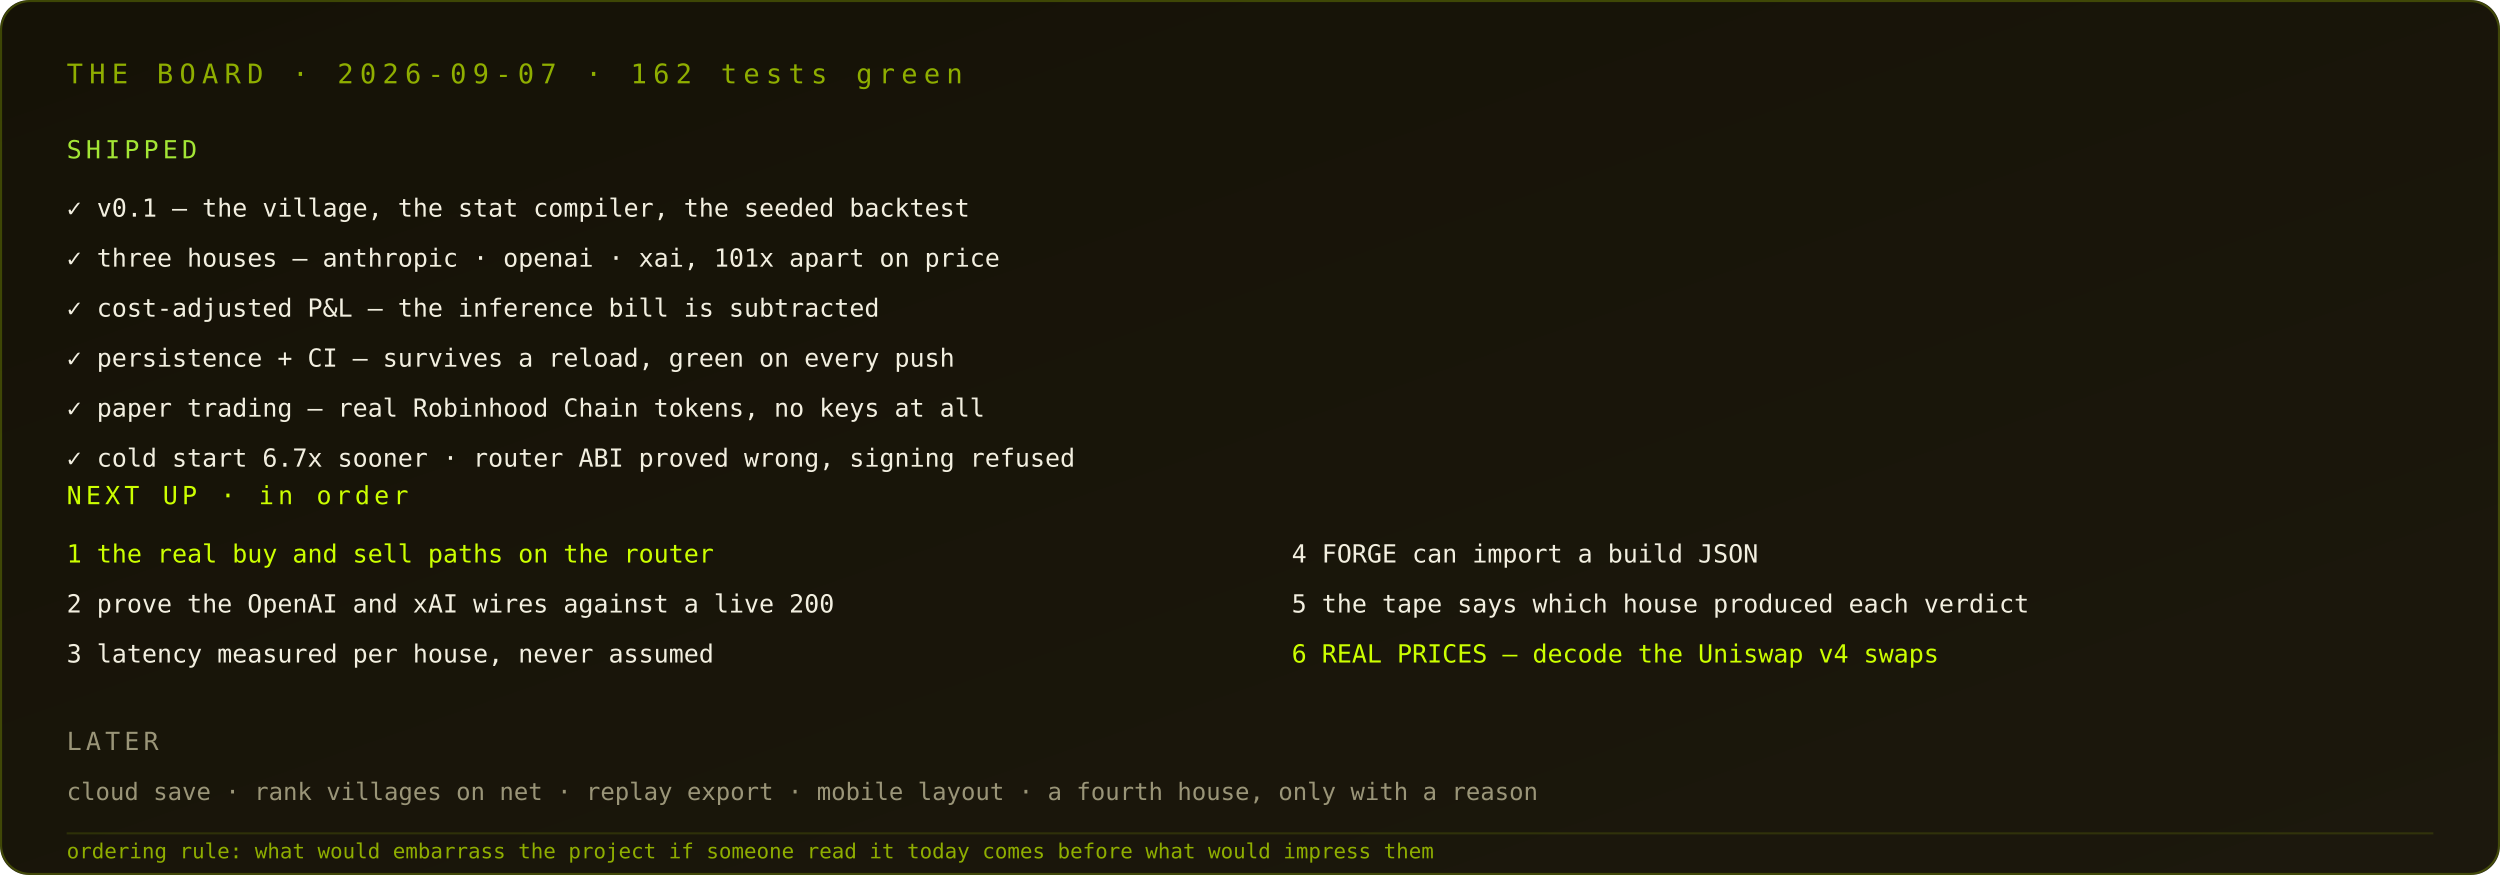
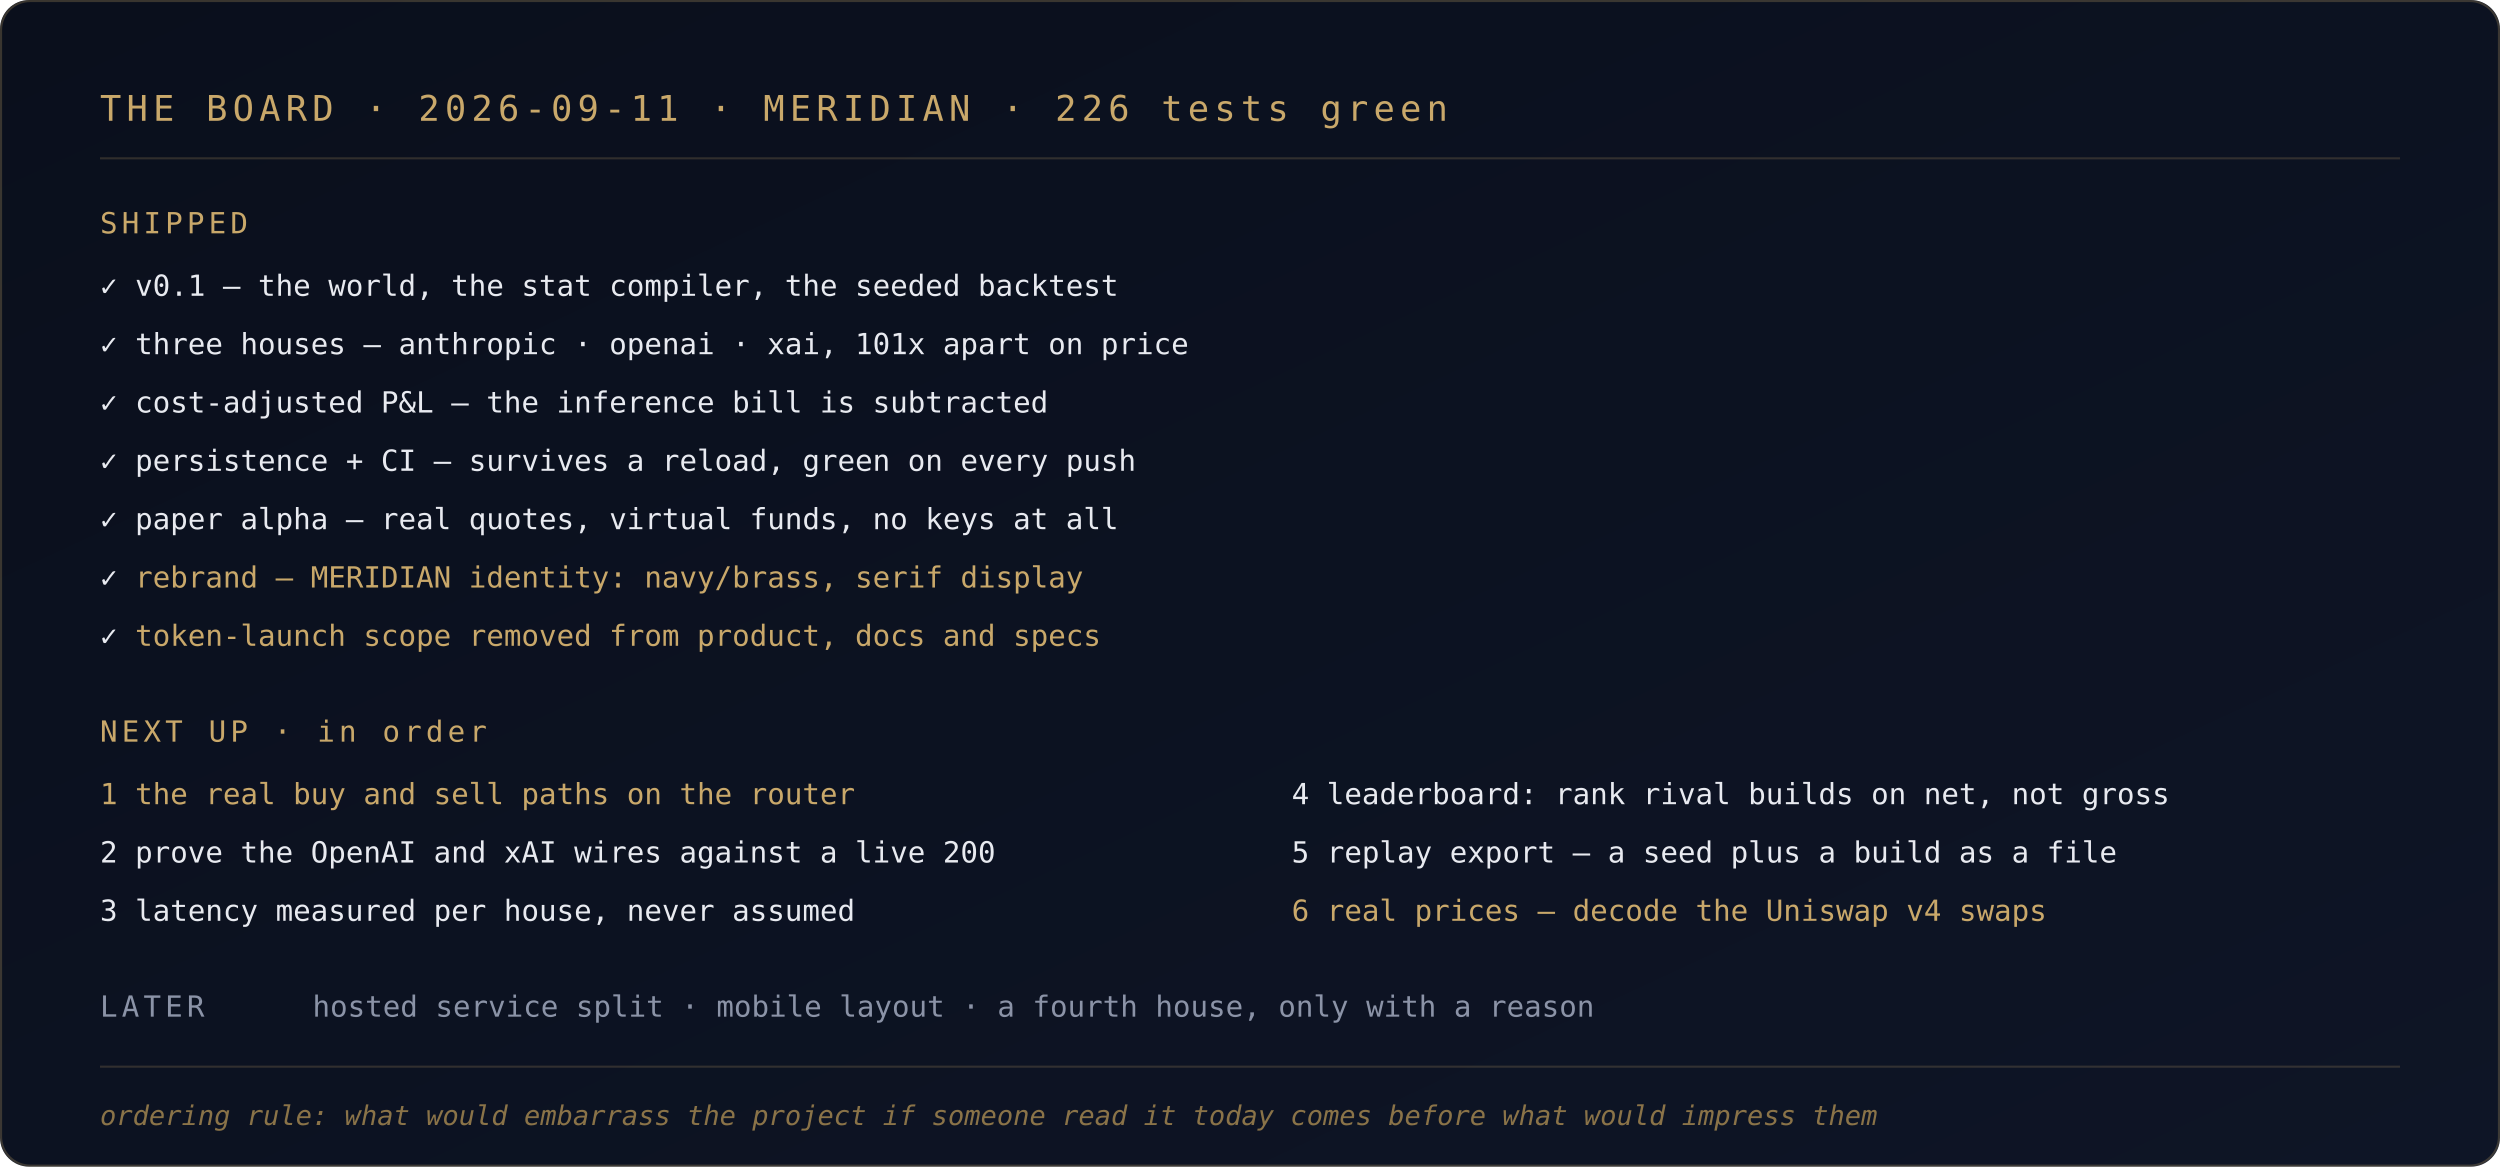
- <svg xmlns="http://www.w3.org/2000/svg" width="1200" height="420" viewBox="0 0 1200 420" role="img" aria-label="Roadmap board: shipped, next up and later">
+ <svg xmlns="http://www.w3.org/2000/svg" width="1200" height="560" viewBox="0 0 1200 560" role="img" aria-label="MERIDIAN roadmap board: shipped and next up">
  <defs>
-     <linearGradient id="bg2" x1="0" y1="0" x2="1" y2="1">
-       <stop offset="0" stop-color="#151206" />
-       <stop offset="1" stop-color="#1C180D" />
+     <linearGradient id="bg" x1="0" y1="0" x2="1" y2="1">
+       <stop offset="0" stop-color="#0a0f1c" />
+       <stop offset="1" stop-color="#0e1526" />
    </linearGradient>
  </defs>
-   <rect width="1200" height="420" rx="14" fill="url(#bg2)" />
-   <rect x="0.5" y="0.5" width="1199" height="419" rx="14" fill="none" stroke="#CCFF00" stroke-opacity="0.22" />
+   <rect width="1200" height="560" rx="14" fill="url(#bg)" />
+   <rect x="0.5" y="0.5" width="1199" height="559" rx="14" fill="none" stroke="#c9a86a" stroke-opacity="0.25" />
  <g font-family="ui-monospace, SFMono-Regular, Menlo, Consolas, monospace">
-     <text x="32" y="40" fill="#8fae00" font-size="13" letter-spacing="3">THE BOARD · 2026-09-07 · 162 tests green</text>
-     <text x="32" y="76" fill="#a3e635" font-size="12" letter-spacing="2">SHIPPED</text>
-     <g font-size="12" fill="#F2EFE0">
-       <text x="32" y="104">✓  v0.1 — the village, the stat compiler, the seeded backtest</text>
-       <text x="32" y="128">✓  three houses — anthropic · openai · xai, 101x apart on price</text>
-       <text x="32" y="152">✓  cost-adjusted P&amp;L — the inference bill is subtracted</text>
-       <text x="32" y="176">✓  persistence + CI — survives a reload, green on every push</text>
-       <text x="32" y="200">✓  paper trading — real Robinhood Chain tokens, no keys at all</text>
-       <text x="32" y="224">✓  cold start 6.7x sooner · router ABI proved wrong, signing refused</text>
+     <text x="48" y="58" fill="#c9a86a" font-size="17" letter-spacing="2.5">THE BOARD · 2026-09-11 · MERIDIAN · 226 tests green</text>
+     <line x1="48" y1="76" x2="1152" y2="76" stroke="#c9a86a" stroke-opacity="0.2" />
+     <text x="48" y="112" fill="#c9a86a" font-size="14" letter-spacing="2">SHIPPED</text>
+     <g font-size="14" fill="#e8eaf0">
+       <text x="48" y="142">✓ v0.1 — the world, the stat compiler, the seeded backtest</text>
+       <text x="48" y="170">✓ three houses — anthropic · openai · xai, 101x apart on price</text>
+       <text x="48" y="198">✓ cost-adjusted P&amp;L — the inference bill is subtracted</text>
+       <text x="48" y="226">✓ persistence + CI — survives a reload, green on every push</text>
+       <text x="48" y="254">✓ paper alpha — real quotes, virtual funds, no keys at all</text>
+       <text x="48" y="282">✓ <tspan fill="#c9a86a">rebrand — MERIDIAN identity: navy/brass, serif display</tspan>
+       </text>
+       <text x="48" y="310">✓ <tspan fill="#c9a86a">token-launch scope removed from product, docs and specs</tspan>
+       </text>
    </g>
-     <text x="32" y="242" fill="#CCFF00" font-size="12" letter-spacing="2">NEXT UP · in order</text>
-     <g font-size="12" fill="#F2EFE0">
-       <text x="32" y="270" fill="#CCFF00">1  the real buy and sell paths on the router</text>
-       <text x="32" y="294">2  prove the OpenAI and xAI wires against a live 200</text>
-       <text x="32" y="318">3  latency measured per house, never assumed</text>
-       <text x="620" y="270">4  FORGE can import a build JSON</text>
-       <text x="620" y="294">5  the tape says which house produced each verdict</text>
-       <text x="620" y="318" fill="#CCFF00">6  REAL PRICES — decode the Uniswap v4 swaps</text>
+     <text x="48" y="356" fill="#c9a86a" font-size="14" letter-spacing="2">NEXT UP · in order</text>
+     <g font-size="14">
+       <text x="48" y="386" fill="#c9a86a">1 the real buy and sell paths on the router</text>
+       <text x="48" y="414" fill="#e8eaf0">2 prove the OpenAI and xAI wires against a live 200</text>
+       <text x="48" y="442" fill="#e8eaf0">3 latency measured per house, never assumed</text>
+       <text x="620" y="386" fill="#e8eaf0">4 leaderboard: rank rival builds on net, not gross</text>
+       <text x="620" y="414" fill="#e8eaf0">5 replay export — a seed plus a build as a file</text>
+       <text x="620" y="442" fill="#c9a86a">6 real prices — decode the Uniswap v4 swaps</text>
    </g>
-     <text x="32" y="360" fill="#9a9578" font-size="12" letter-spacing="2">LATER</text>
-     <text x="32" y="384" fill="#9a9578" font-size="11.5">cloud save · rank villages on net · replay export · mobile layout · a fourth house, only with a reason</text>
-     <line x1="32" y1="400" x2="1168" y2="400" stroke="#CCFF00" stroke-opacity="0.12" />
-     <text x="32" y="412" fill="#8fae00" font-size="10">ordering rule: what would embarrass the project if someone read it today comes before what would impress them</text>
+     <text x="48" y="488" fill="#8b93a7" font-size="14" letter-spacing="2">LATER</text>
+     <text x="150" y="488" fill="#8b93a7" font-size="14">hosted service split · mobile layout · a fourth house, only with a reason</text>
+     <line x1="48" y1="512" x2="1152" y2="512" stroke="#c9a86a" stroke-opacity="0.2" />
+     <text x="48" y="540" fill="#8a7348" font-size="13" font-style="italic">ordering rule: what would embarrass the project if someone read it today comes before what would impress them</text>
  </g>
</svg>
